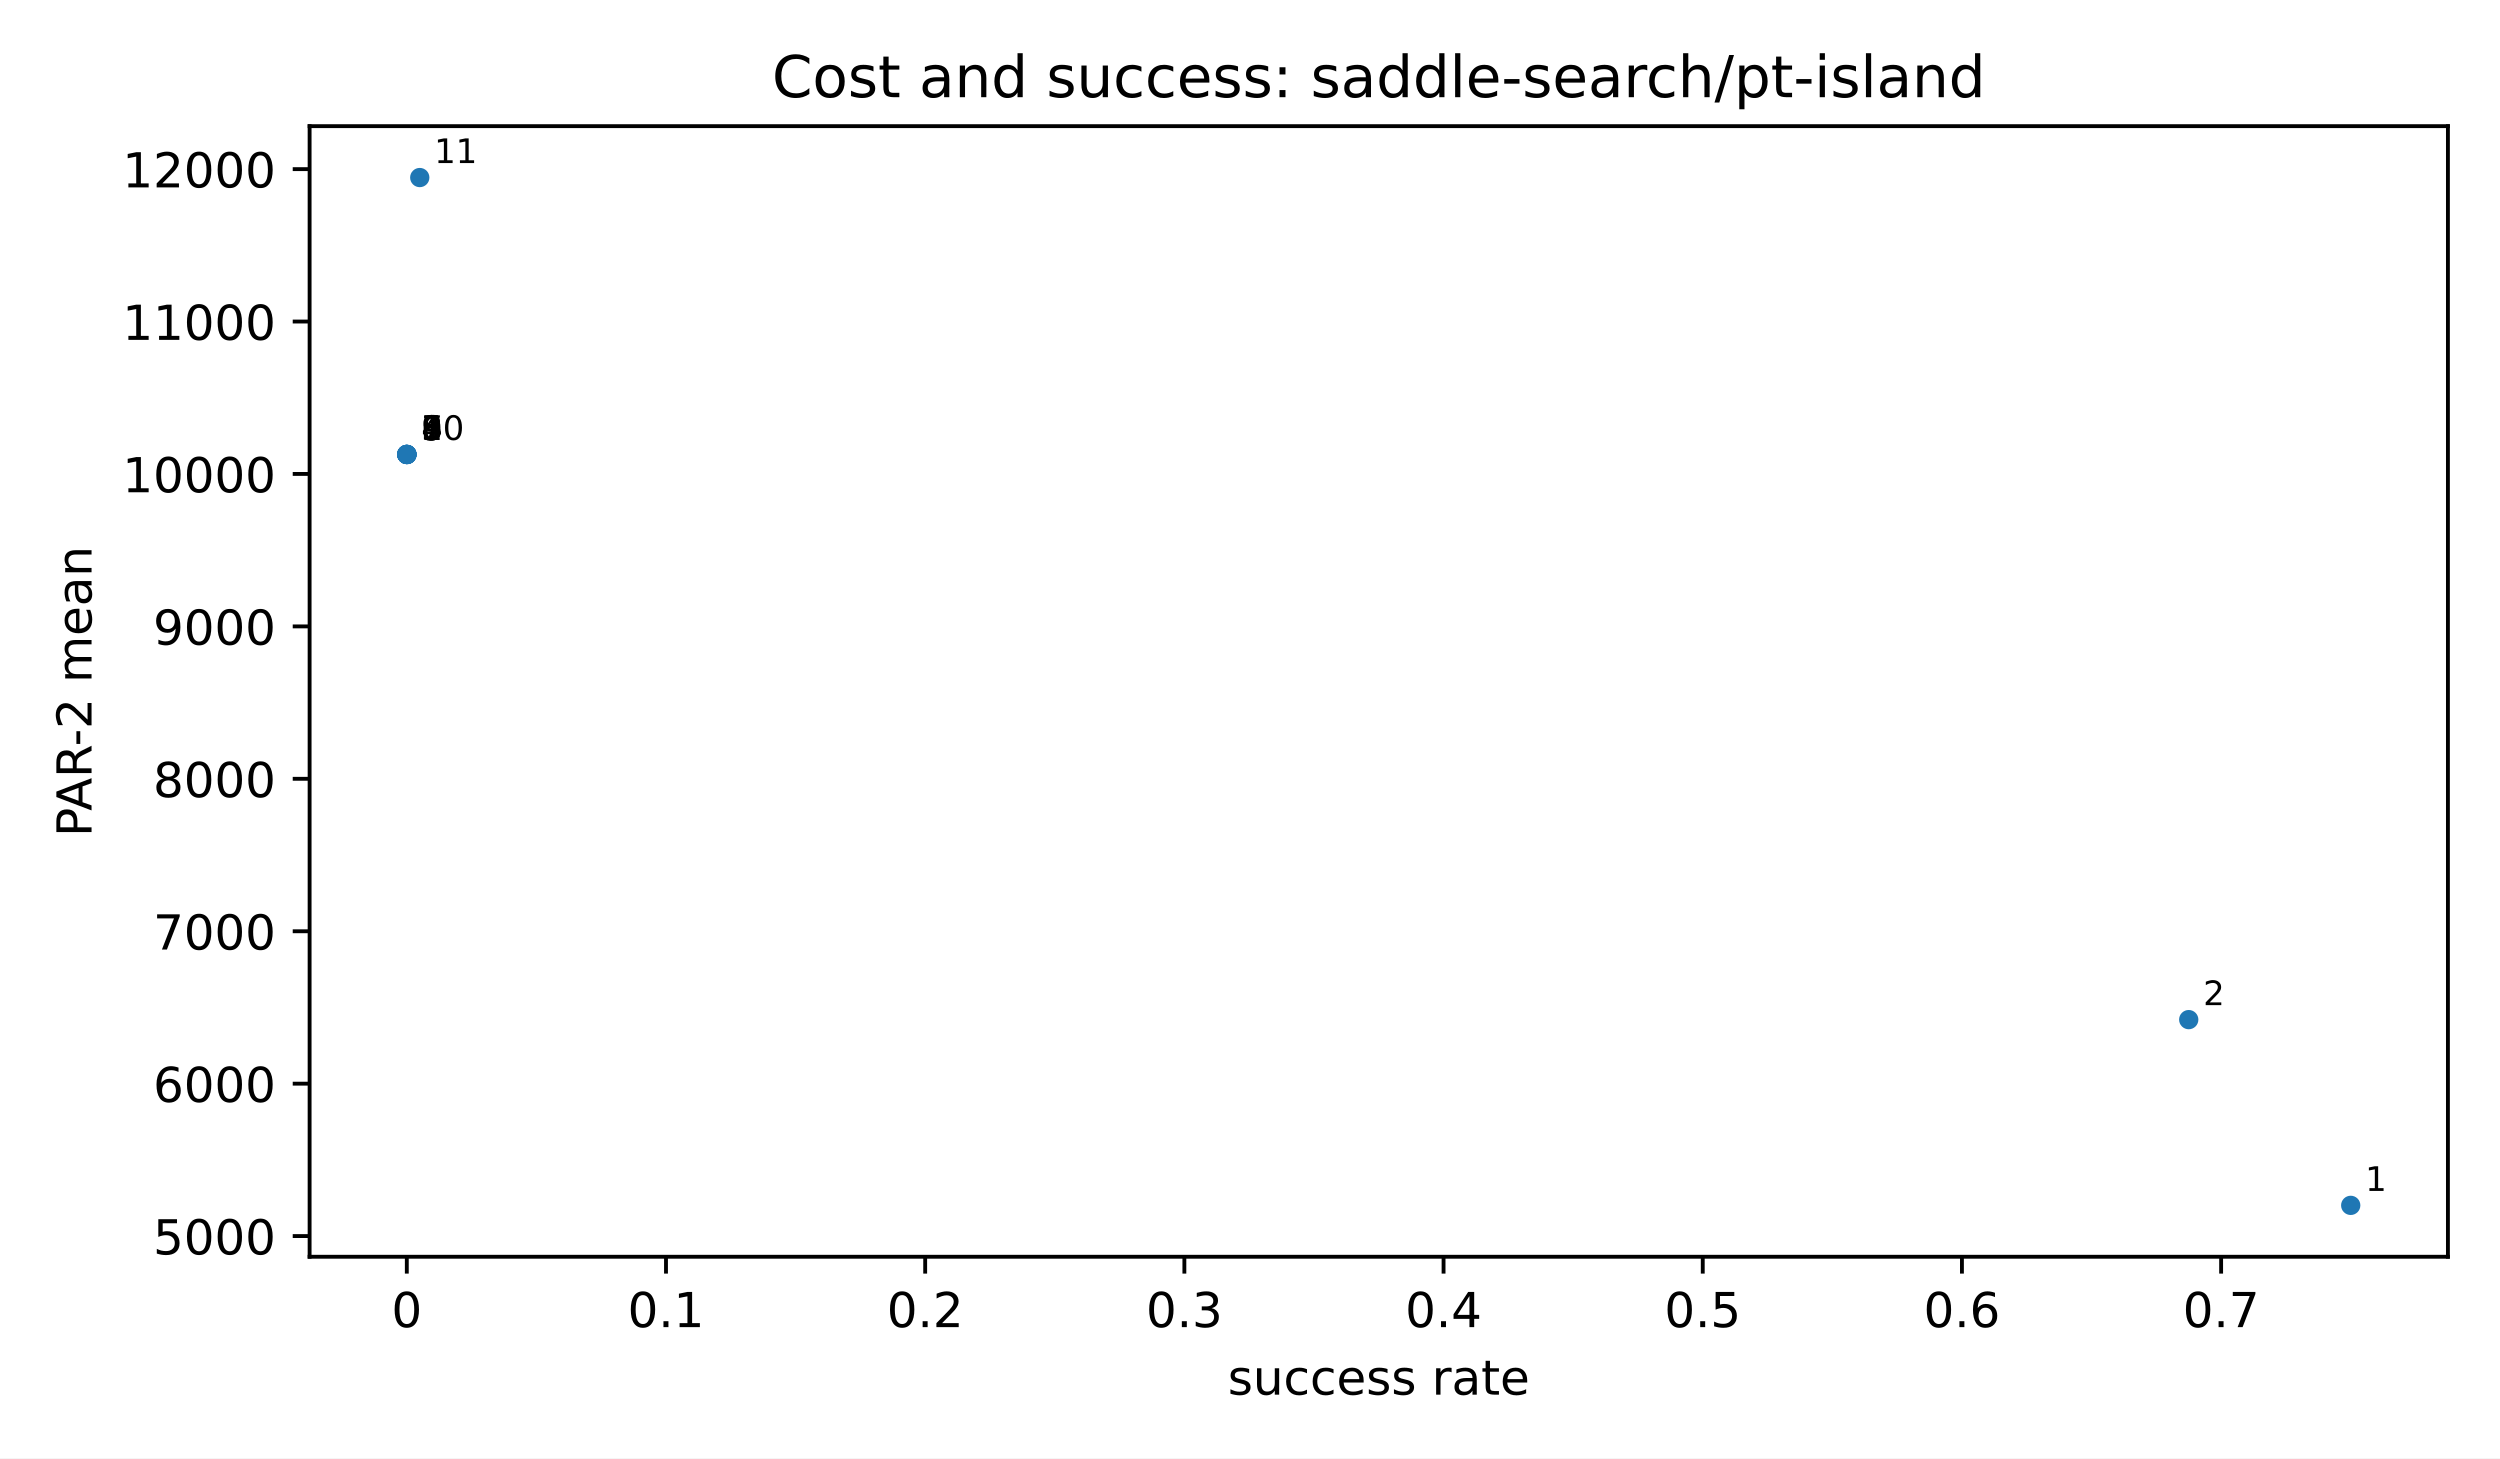
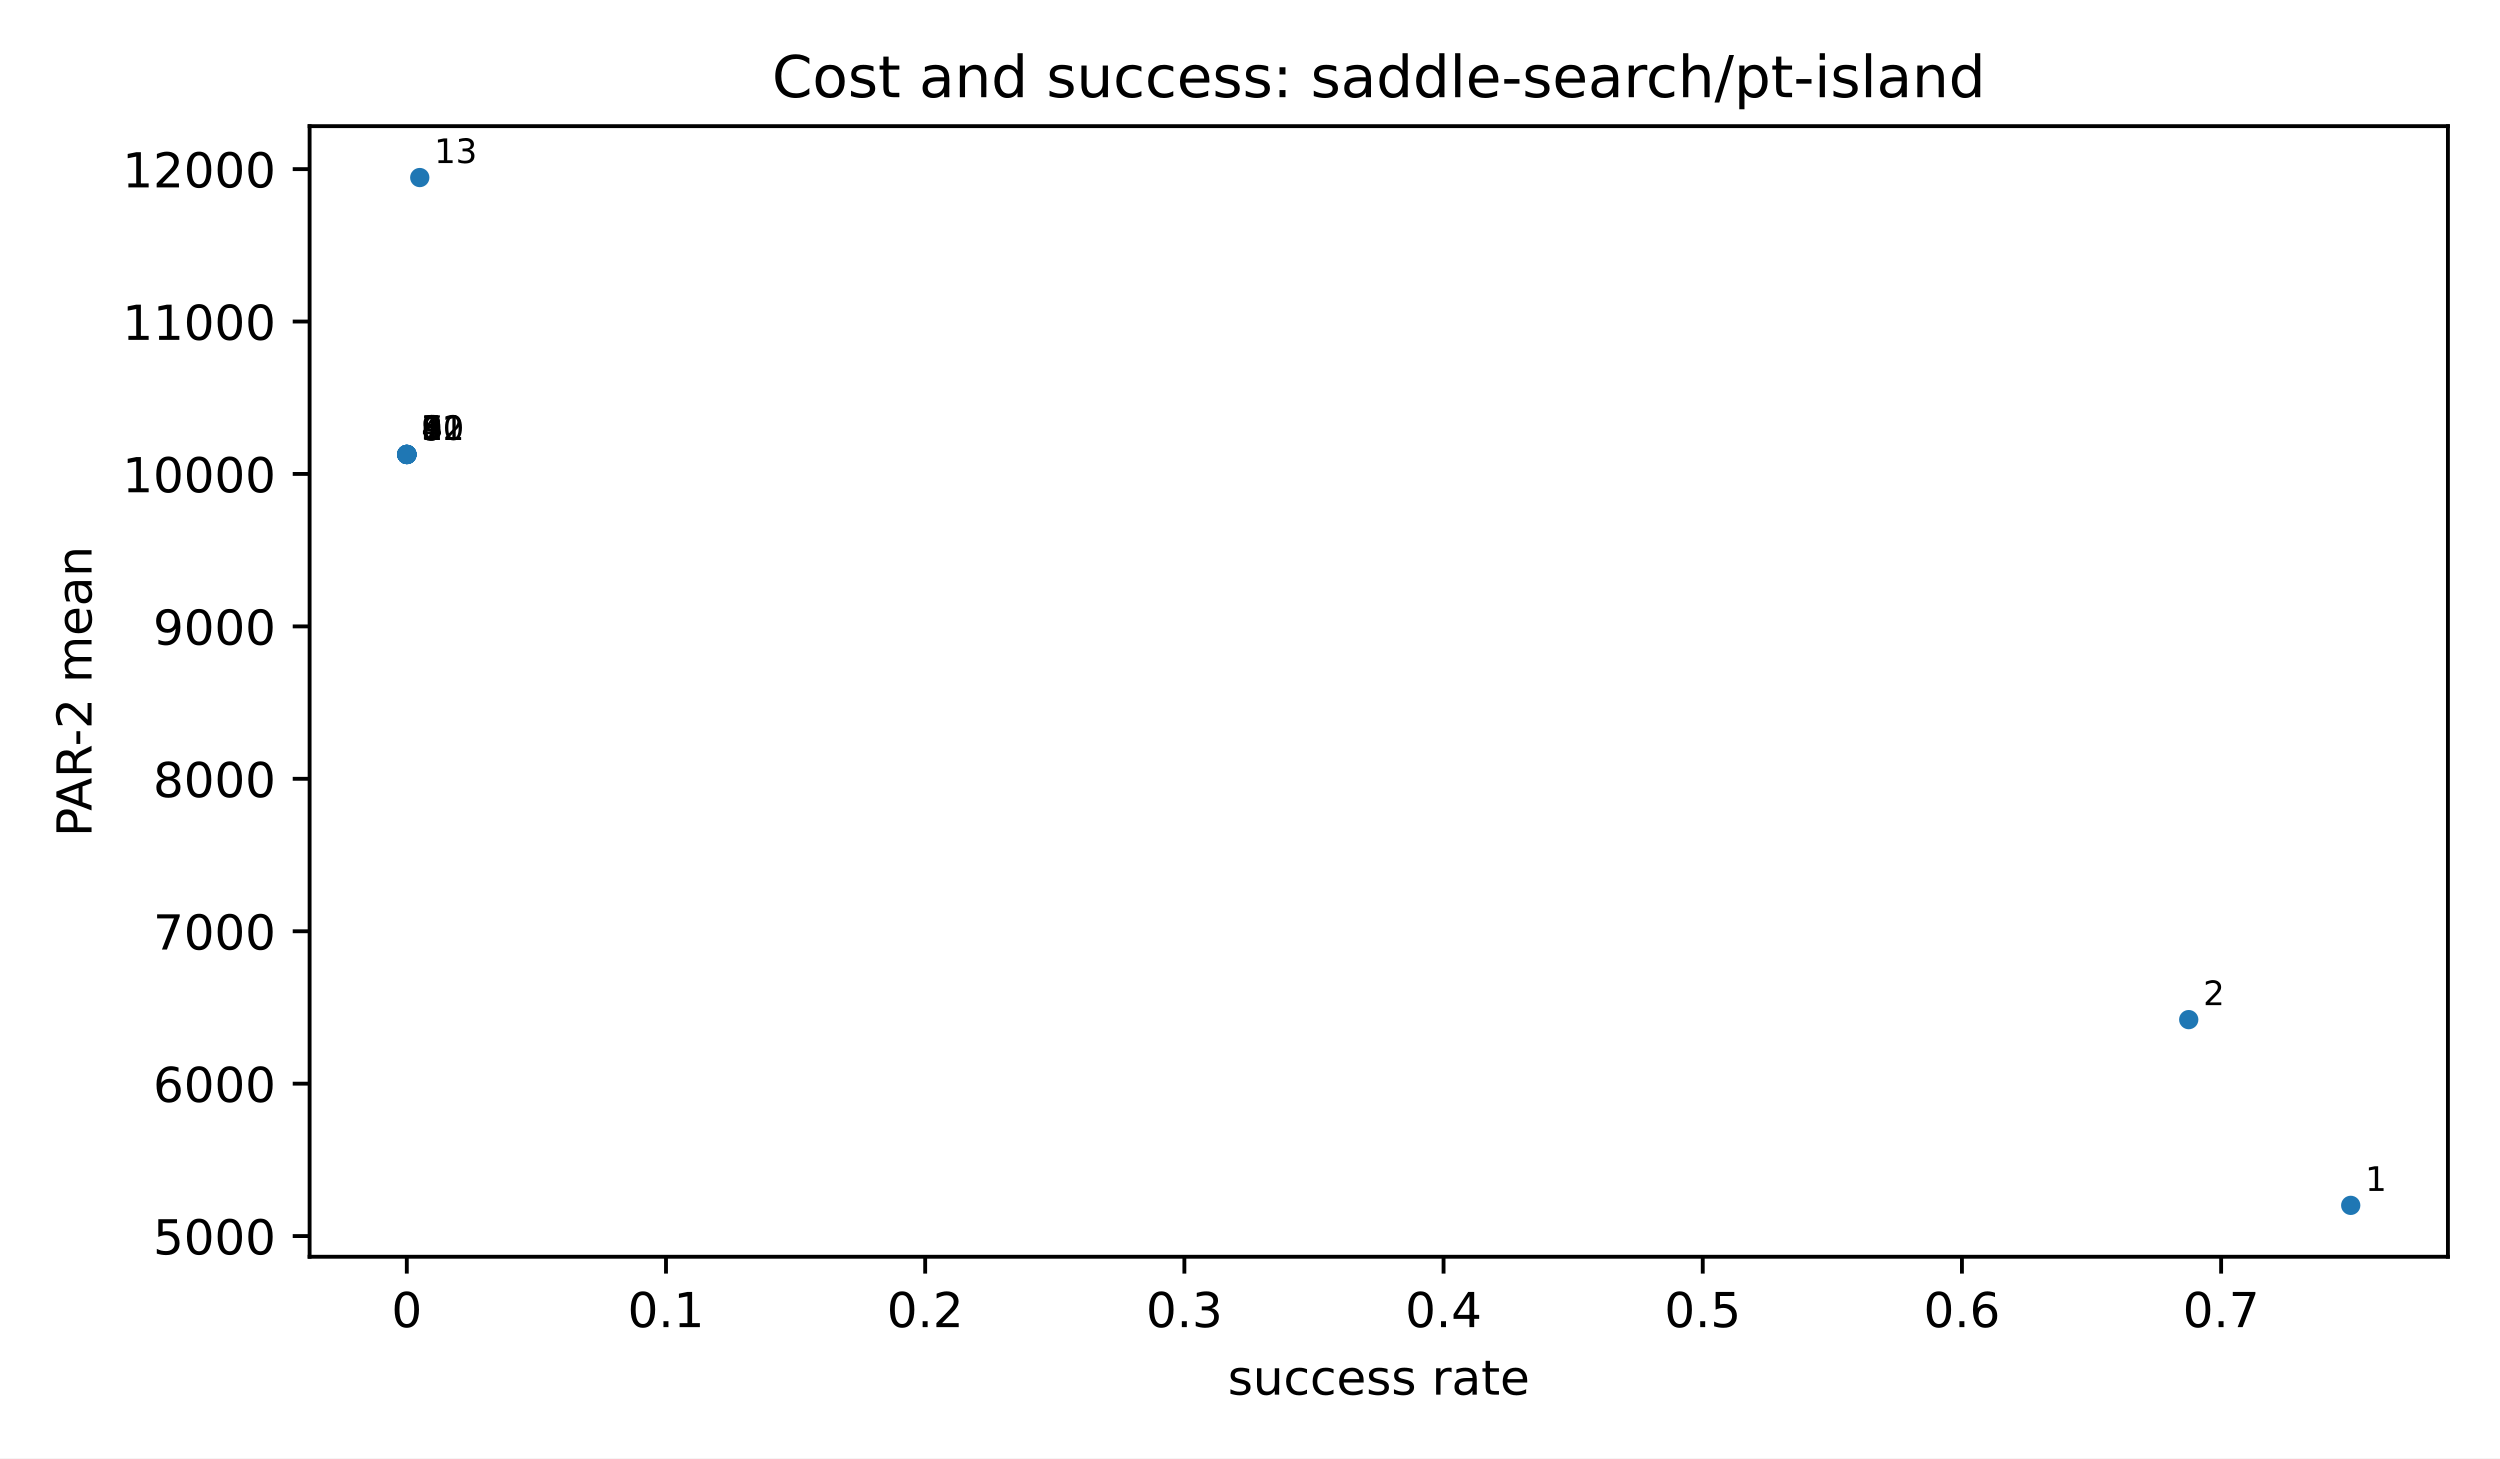
<svg xmlns="http://www.w3.org/2000/svg" xmlns:xlink="http://www.w3.org/1999/xlink" width="518.4pt" height="302.4pt" viewBox="0 0 518.4 302.4" version="1.1">
  <defs>
    <style type="text/css">*{stroke-linejoin: round; stroke-linecap: butt}</style>
  </defs>
  <g id="figure_1">
    <g id="patch_1">
      <path d="M 0 302.4  L 518.4 302.4  L 518.4 0  L 0 0  z " style="fill: #ffffff" />
    </g>
    <g id="axes_1">
      <g id="patch_2">
        <path d="M 64.2 260.6  L 507.6 260.6  L 507.6 26.16  L 64.2 26.16  z " style="fill: #ffffff" />
      </g>
      <g id="PathCollection_1">
        <defs>
          <path id="m2d8934182f" d="M 0 2  C 0.53 2 1.039 1.789 1.414 1.414  C 1.789 1.039 2 0.53 2 0  C 2 -0.53 1.789 -1.039 1.414 -1.414  C 1.039 -1.789 0.53 -2 0 -2  C -0.53 -2 -1.039 -1.789 -1.414 -1.414  C -1.789 -1.039 -2 -0.53 -2 0  C -2 0.53 -1.789 1.039 -1.414 1.414  C -1.039 1.789 -0.53 2 0 2  z " />
        </defs>
        <g clip-path="url(#p3300185fd4)">
          <use xlink:href="#m2d8934182f" x="487.445" y="249.944" style="fill: #1f77b4" />
          <use xlink:href="#m2d8934182f" x="453.855" y="211.43" style="fill: #1f77b4" />
          <use xlink:href="#m2d8934182f" x="84.408" y="94.265" style="fill: #1f77b4" />
          <use xlink:href="#m2d8934182f" x="84.355" y="94.235" style="fill: #1f77b4" />
          <use xlink:href="#m2d8934182f" x="84.355" y="94.235" style="fill: #1f77b4" />
          <use xlink:href="#m2d8934182f" x="84.355" y="94.235" style="fill: #1f77b4" />
          <use xlink:href="#m2d8934182f" x="84.355" y="94.235" style="fill: #1f77b4" />
          <use xlink:href="#m2d8934182f" x="84.355" y="94.235" style="fill: #1f77b4" />
          <use xlink:href="#m2d8934182f" x="84.355" y="94.235" style="fill: #1f77b4" />
          <use xlink:href="#m2d8934182f" x="84.355" y="94.235" style="fill: #1f77b4" />
+           <use xlink:href="#m2d8934182f" x="84.355" y="94.235" style="fill: #1f77b4" />
+           <use xlink:href="#m2d8934182f" x="84.355" y="94.235" style="fill: #1f77b4" />
          <use xlink:href="#m2d8934182f" x="87.042" y="36.816" style="fill: #1f77b4" />
        </g>
      </g>
      <g id="matplotlib.axis_1">
        <g id="xtick_1">
          <g id="line2d_1">
            <defs>
              <path id="m8ea4d47d77" d="M 0 0  L 0 3.5  " style="stroke: #000000; stroke-width: 0.8" />
            </defs>
            <g>
              <use xlink:href="#m8ea4d47d77" x="84.355" y="260.6" style="stroke: #000000; stroke-width: 0.8" />
            </g>
          </g>
          <g id="text_1">
            <text style="font-size: 10px; font-family: 'DejaVu Sans', 'Bitstream Vera Sans', 'Computer Modern Sans Serif', 'Lucida Grande', 'Verdana', 'Geneva', 'Lucid', 'Arial', 'Helvetica', 'Avant Garde', sans-serif; text-anchor: middle" x="84.355" y="275.198" transform="rotate(-0 84.35455 275.1977)">0</text>
          </g>
        </g>
        <g id="xtick_2">
          <g id="line2d_2">
            <g>
              <use xlink:href="#m8ea4d47d77" x="138.1" y="260.6" style="stroke: #000000; stroke-width: 0.8" />
            </g>
          </g>
          <g id="text_2">
            <text style="font-size: 10px; font-family: 'DejaVu Sans', 'Bitstream Vera Sans', 'Computer Modern Sans Serif', 'Lucida Grande', 'Verdana', 'Geneva', 'Lucid', 'Arial', 'Helvetica', 'Avant Garde', sans-serif; text-anchor: middle" x="138.1" y="275.198" transform="rotate(-0 138.1 275.1977)">0.1</text>
          </g>
        </g>
        <g id="xtick_3">
          <g id="line2d_3">
            <g>
              <use xlink:href="#m8ea4d47d77" x="191.845" y="260.6" style="stroke: #000000; stroke-width: 0.8" />
            </g>
          </g>
          <g id="text_3">
            <text style="font-size: 10px; font-family: 'DejaVu Sans', 'Bitstream Vera Sans', 'Computer Modern Sans Serif', 'Lucida Grande', 'Verdana', 'Geneva', 'Lucid', 'Arial', 'Helvetica', 'Avant Garde', sans-serif; text-anchor: middle" x="191.845" y="275.198" transform="rotate(-0 191.8455 275.1977)">0.2</text>
          </g>
        </g>
        <g id="xtick_4">
          <g id="line2d_4">
            <g>
              <use xlink:href="#m8ea4d47d77" x="245.591" y="260.6" style="stroke: #000000; stroke-width: 0.8" />
            </g>
          </g>
          <g id="text_4">
            <text style="font-size: 10px; font-family: 'DejaVu Sans', 'Bitstream Vera Sans', 'Computer Modern Sans Serif', 'Lucida Grande', 'Verdana', 'Geneva', 'Lucid', 'Arial', 'Helvetica', 'Avant Garde', sans-serif; text-anchor: middle" x="245.591" y="275.198" transform="rotate(-0 245.5909 275.1977)">0.3</text>
          </g>
        </g>
        <g id="xtick_5">
          <g id="line2d_5">
            <g>
              <use xlink:href="#m8ea4d47d77" x="299.336" y="260.6" style="stroke: #000000; stroke-width: 0.8" />
            </g>
          </g>
          <g id="text_5">
            <text style="font-size: 10px; font-family: 'DejaVu Sans', 'Bitstream Vera Sans', 'Computer Modern Sans Serif', 'Lucida Grande', 'Verdana', 'Geneva', 'Lucid', 'Arial', 'Helvetica', 'Avant Garde', sans-serif; text-anchor: middle" x="299.336" y="275.198" transform="rotate(-0 299.3364 275.1977)">0.4</text>
          </g>
        </g>
        <g id="xtick_6">
          <g id="line2d_6">
            <g>
              <use xlink:href="#m8ea4d47d77" x="353.082" y="260.6" style="stroke: #000000; stroke-width: 0.8" />
            </g>
          </g>
          <g id="text_6">
            <text style="font-size: 10px; font-family: 'DejaVu Sans', 'Bitstream Vera Sans', 'Computer Modern Sans Serif', 'Lucida Grande', 'Verdana', 'Geneva', 'Lucid', 'Arial', 'Helvetica', 'Avant Garde', sans-serif; text-anchor: middle" x="353.082" y="275.198" transform="rotate(-0 353.0818 275.1977)">0.5</text>
          </g>
        </g>
        <g id="xtick_7">
          <g id="line2d_7">
            <g>
              <use xlink:href="#m8ea4d47d77" x="406.827" y="260.6" style="stroke: #000000; stroke-width: 0.8" />
            </g>
          </g>
          <g id="text_7">
            <text style="font-size: 10px; font-family: 'DejaVu Sans', 'Bitstream Vera Sans', 'Computer Modern Sans Serif', 'Lucida Grande', 'Verdana', 'Geneva', 'Lucid', 'Arial', 'Helvetica', 'Avant Garde', sans-serif; text-anchor: middle" x="406.827" y="275.198" transform="rotate(-0 406.8273 275.1977)">0.6</text>
          </g>
        </g>
        <g id="xtick_8">
          <g id="line2d_8">
            <g>
              <use xlink:href="#m8ea4d47d77" x="460.573" y="260.6" style="stroke: #000000; stroke-width: 0.8" />
            </g>
          </g>
          <g id="text_8">
            <text style="font-size: 10px; font-family: 'DejaVu Sans', 'Bitstream Vera Sans', 'Computer Modern Sans Serif', 'Lucida Grande', 'Verdana', 'Geneva', 'Lucid', 'Arial', 'Helvetica', 'Avant Garde', sans-serif; text-anchor: middle" x="460.573" y="275.198" transform="rotate(-0 460.5727 275.1977)">0.7</text>
          </g>
        </g>
        <g id="text_9">
          <text style="font-size: 10px; font-family: 'DejaVu Sans', 'Bitstream Vera Sans', 'Computer Modern Sans Serif', 'Lucida Grande', 'Verdana', 'Geneva', 'Lucid', 'Arial', 'Helvetica', 'Avant Garde', sans-serif; text-anchor: middle" x="285.9" y="289.198" transform="rotate(-0 285.9 289.1977)">success rate</text>
        </g>
      </g>
      <g id="matplotlib.axis_2">
        <g id="ytick_1">
          <g id="line2d_9">
            <defs>
              <path id="md659df78fa" d="M 0 0  L -3.5 0  " style="stroke: #000000; stroke-width: 0.8" />
            </defs>
            <g>
              <use xlink:href="#md659df78fa" x="64.2" y="256.316" style="stroke: #000000; stroke-width: 0.8" />
            </g>
          </g>
          <g id="text_10">
            <text style="font-size: 10px; font-family: 'DejaVu Sans', 'Bitstream Vera Sans', 'Computer Modern Sans Serif', 'Lucida Grande', 'Verdana', 'Geneva', 'Lucid', 'Arial', 'Helvetica', 'Avant Garde', sans-serif; text-anchor: end" x="57.2" y="260.115" transform="rotate(-0 57.2 260.1153)">5000</text>
          </g>
        </g>
        <g id="ytick_2">
          <g id="line2d_10">
            <g>
              <use xlink:href="#md659df78fa" x="64.2" y="224.709" style="stroke: #000000; stroke-width: 0.8" />
            </g>
          </g>
          <g id="text_11">
            <text style="font-size: 10px; font-family: 'DejaVu Sans', 'Bitstream Vera Sans', 'Computer Modern Sans Serif', 'Lucida Grande', 'Verdana', 'Geneva', 'Lucid', 'Arial', 'Helvetica', 'Avant Garde', sans-serif; text-anchor: end" x="57.2" y="228.508" transform="rotate(-0 57.2 228.5081)">6000</text>
          </g>
        </g>
        <g id="ytick_3">
          <g id="line2d_11">
            <g>
              <use xlink:href="#md659df78fa" x="64.2" y="193.102" style="stroke: #000000; stroke-width: 0.8" />
            </g>
          </g>
          <g id="text_12">
            <text style="font-size: 10px; font-family: 'DejaVu Sans', 'Bitstream Vera Sans', 'Computer Modern Sans Serif', 'Lucida Grande', 'Verdana', 'Geneva', 'Lucid', 'Arial', 'Helvetica', 'Avant Garde', sans-serif; text-anchor: end" x="57.2" y="196.901" transform="rotate(-0 57.2 196.9009)">7000</text>
          </g>
        </g>
        <g id="ytick_4">
          <g id="line2d_12">
            <g>
              <use xlink:href="#md659df78fa" x="64.2" y="161.495" style="stroke: #000000; stroke-width: 0.8" />
            </g>
          </g>
          <g id="text_13">
            <text style="font-size: 10px; font-family: 'DejaVu Sans', 'Bitstream Vera Sans', 'Computer Modern Sans Serif', 'Lucida Grande', 'Verdana', 'Geneva', 'Lucid', 'Arial', 'Helvetica', 'Avant Garde', sans-serif; text-anchor: end" x="57.2" y="165.294" transform="rotate(-0 57.2 165.2937)">8000</text>
          </g>
        </g>
        <g id="ytick_5">
          <g id="line2d_13">
            <g>
              <use xlink:href="#md659df78fa" x="64.2" y="129.888" style="stroke: #000000; stroke-width: 0.8" />
            </g>
          </g>
          <g id="text_14">
            <text style="font-size: 10px; font-family: 'DejaVu Sans', 'Bitstream Vera Sans', 'Computer Modern Sans Serif', 'Lucida Grande', 'Verdana', 'Geneva', 'Lucid', 'Arial', 'Helvetica', 'Avant Garde', sans-serif; text-anchor: end" x="57.2" y="133.687" transform="rotate(-0 57.2 133.6865)">9000</text>
          </g>
        </g>
        <g id="ytick_6">
          <g id="line2d_14">
            <g>
              <use xlink:href="#md659df78fa" x="64.2" y="98.28" style="stroke: #000000; stroke-width: 0.8" />
            </g>
          </g>
          <g id="text_15">
            <text style="font-size: 10px; font-family: 'DejaVu Sans', 'Bitstream Vera Sans', 'Computer Modern Sans Serif', 'Lucida Grande', 'Verdana', 'Geneva', 'Lucid', 'Arial', 'Helvetica', 'Avant Garde', sans-serif; text-anchor: end" x="57.2" y="102.079" transform="rotate(-0 57.2 102.0793)">10000</text>
          </g>
        </g>
        <g id="ytick_7">
          <g id="line2d_15">
            <g>
              <use xlink:href="#md659df78fa" x="64.2" y="66.673" style="stroke: #000000; stroke-width: 0.8" />
            </g>
          </g>
          <g id="text_16">
            <text style="font-size: 10px; font-family: 'DejaVu Sans', 'Bitstream Vera Sans', 'Computer Modern Sans Serif', 'Lucida Grande', 'Verdana', 'Geneva', 'Lucid', 'Arial', 'Helvetica', 'Avant Garde', sans-serif; text-anchor: end" x="57.2" y="70.472" transform="rotate(-0 57.2 70.47213)">11000</text>
          </g>
        </g>
        <g id="ytick_8">
          <g id="line2d_16">
            <g>
              <use xlink:href="#md659df78fa" x="64.2" y="35.066" style="stroke: #000000; stroke-width: 0.8" />
            </g>
          </g>
          <g id="text_17">
            <text style="font-size: 10px; font-family: 'DejaVu Sans', 'Bitstream Vera Sans', 'Computer Modern Sans Serif', 'Lucida Grande', 'Verdana', 'Geneva', 'Lucid', 'Arial', 'Helvetica', 'Avant Garde', sans-serif; text-anchor: end" x="57.2" y="38.865" transform="rotate(-0 57.2 38.86494)">12000</text>
          </g>
        </g>
        <g id="text_18">
          <text style="font-size: 10px; font-family: 'DejaVu Sans', 'Bitstream Vera Sans', 'Computer Modern Sans Serif', 'Lucida Grande', 'Verdana', 'Geneva', 'Lucid', 'Arial', 'Helvetica', 'Avant Garde', sans-serif; text-anchor: middle" x="18.985" y="143.38" transform="rotate(-90 18.98516 143.38)">PAR-2 mean</text>
        </g>
      </g>
      <g id="patch_3">
        <path d="M 64.2 260.6  L 64.2 26.16  " style="fill: none; stroke: #000000; stroke-width: 0.8; stroke-linejoin: miter; stroke-linecap: square" />
      </g>
      <g id="patch_4">
        <path d="M 507.6 260.6  L 507.6 26.16  " style="fill: none; stroke: #000000; stroke-width: 0.8; stroke-linejoin: miter; stroke-linecap: square" />
      </g>
      <g id="patch_5">
        <path d="M 64.2 260.6  L 507.6 260.6  " style="fill: none; stroke: #000000; stroke-width: 0.8; stroke-linejoin: miter; stroke-linecap: square" />
      </g>
      <g id="patch_6">
        <path d="M 64.2 26.16  L 507.6 26.16  " style="fill: none; stroke: #000000; stroke-width: 0.8; stroke-linejoin: miter; stroke-linecap: square" />
      </g>
      <g id="text_19">
        <text style="font-size: 7px; font-family: 'DejaVu Sans', 'Bitstream Vera Sans', 'Computer Modern Sans Serif', 'Lucida Grande', 'Verdana', 'Geneva', 'Lucid', 'Arial', 'Helvetica', 'Avant Garde', sans-serif; text-anchor: start" x="490.445" y="246.944" transform="rotate(-0 490.4455 246.9436)">1</text>
      </g>
      <g id="text_20">
        <text style="font-size: 7px; font-family: 'DejaVu Sans', 'Bitstream Vera Sans', 'Computer Modern Sans Serif', 'Lucida Grande', 'Verdana', 'Geneva', 'Lucid', 'Arial', 'Helvetica', 'Avant Garde', sans-serif; text-anchor: start" x="456.855" y="208.43" transform="rotate(-0 456.8545 208.4303)">2</text>
      </g>
      <g id="text_21">
        <text style="font-size: 7px; font-family: 'DejaVu Sans', 'Bitstream Vera Sans', 'Computer Modern Sans Serif', 'Lucida Grande', 'Verdana', 'Geneva', 'Lucid', 'Arial', 'Helvetica', 'Avant Garde', sans-serif; text-anchor: start" x="87.408" y="91.265" transform="rotate(-0 87.40829 91.26472)">3</text>
      </g>
      <g id="text_22">
        <text style="font-size: 7px; font-family: 'DejaVu Sans', 'Bitstream Vera Sans', 'Computer Modern Sans Serif', 'Lucida Grande', 'Verdana', 'Geneva', 'Lucid', 'Arial', 'Helvetica', 'Avant Garde', sans-serif; text-anchor: start" x="87.355" y="91.235" transform="rotate(-0 87.35455 91.23477)">4</text>
      </g>
      <g id="text_23">
        <text style="font-size: 7px; font-family: 'DejaVu Sans', 'Bitstream Vera Sans', 'Computer Modern Sans Serif', 'Lucida Grande', 'Verdana', 'Geneva', 'Lucid', 'Arial', 'Helvetica', 'Avant Garde', sans-serif; text-anchor: start" x="87.355" y="91.235" transform="rotate(-0 87.35455 91.23477)">5</text>
      </g>
      <g id="text_24">
        <text style="font-size: 7px; font-family: 'DejaVu Sans', 'Bitstream Vera Sans', 'Computer Modern Sans Serif', 'Lucida Grande', 'Verdana', 'Geneva', 'Lucid', 'Arial', 'Helvetica', 'Avant Garde', sans-serif; text-anchor: start" x="87.355" y="91.235" transform="rotate(-0 87.35455 91.23477)">6</text>
      </g>
      <g id="text_25">
        <text style="font-size: 7px; font-family: 'DejaVu Sans', 'Bitstream Vera Sans', 'Computer Modern Sans Serif', 'Lucida Grande', 'Verdana', 'Geneva', 'Lucid', 'Arial', 'Helvetica', 'Avant Garde', sans-serif; text-anchor: start" x="87.355" y="91.235" transform="rotate(-0 87.35455 91.23477)">7</text>
      </g>
      <g id="text_26">
        <text style="font-size: 7px; font-family: 'DejaVu Sans', 'Bitstream Vera Sans', 'Computer Modern Sans Serif', 'Lucida Grande', 'Verdana', 'Geneva', 'Lucid', 'Arial', 'Helvetica', 'Avant Garde', sans-serif; text-anchor: start" x="87.355" y="91.235" transform="rotate(-0 87.35455 91.23477)">8</text>
      </g>
      <g id="text_27">
        <text style="font-size: 7px; font-family: 'DejaVu Sans', 'Bitstream Vera Sans', 'Computer Modern Sans Serif', 'Lucida Grande', 'Verdana', 'Geneva', 'Lucid', 'Arial', 'Helvetica', 'Avant Garde', sans-serif; text-anchor: start" x="87.355" y="91.235" transform="rotate(-0 87.35455 91.23477)">9</text>
      </g>
      <g id="text_28">
        <text style="font-size: 7px; font-family: 'DejaVu Sans', 'Bitstream Vera Sans', 'Computer Modern Sans Serif', 'Lucida Grande', 'Verdana', 'Geneva', 'Lucid', 'Arial', 'Helvetica', 'Avant Garde', sans-serif; text-anchor: start" x="87.355" y="91.235" transform="rotate(-0 87.35455 91.23477)">10</text>
      </g>
      <g id="text_29">
-         <text style="font-size: 7px; font-family: 'DejaVu Sans', 'Bitstream Vera Sans', 'Computer Modern Sans Serif', 'Lucida Grande', 'Verdana', 'Geneva', 'Lucid', 'Arial', 'Helvetica', 'Avant Garde', sans-serif; text-anchor: start" x="90.042" y="33.816" transform="rotate(-0 90.04182 33.81636)">11</text>
+         <text style="font-size: 7px; font-family: 'DejaVu Sans', 'Bitstream Vera Sans', 'Computer Modern Sans Serif', 'Lucida Grande', 'Verdana', 'Geneva', 'Lucid', 'Arial', 'Helvetica', 'Avant Garde', sans-serif; text-anchor: start" x="87.355" y="91.235" transform="rotate(-0 87.35455 91.23477)">11</text>
      </g>
      <g id="text_30">
+         <text style="font-size: 7px; font-family: 'DejaVu Sans', 'Bitstream Vera Sans', 'Computer Modern Sans Serif', 'Lucida Grande', 'Verdana', 'Geneva', 'Lucid', 'Arial', 'Helvetica', 'Avant Garde', sans-serif; text-anchor: start" x="87.355" y="91.235" transform="rotate(-0 87.35455 91.23477)">12</text>
+       </g>
+       <g id="text_31">
+         <text style="font-size: 7px; font-family: 'DejaVu Sans', 'Bitstream Vera Sans', 'Computer Modern Sans Serif', 'Lucida Grande', 'Verdana', 'Geneva', 'Lucid', 'Arial', 'Helvetica', 'Avant Garde', sans-serif; text-anchor: start" x="90.042" y="33.816" transform="rotate(-0 90.04182 33.81636)">13</text>
+       </g>
+       <g id="text_32">
        <text style="font-size: 12px; font-family: 'DejaVu Sans', 'Bitstream Vera Sans', 'Computer Modern Sans Serif', 'Lucida Grande', 'Verdana', 'Geneva', 'Lucid', 'Arial', 'Helvetica', 'Avant Garde', sans-serif; text-anchor: middle" x="285.9" y="20.16" transform="rotate(-0 285.9 20.16)">Cost and success: saddle-search/pt-island</text>
      </g>
    </g>
  </g>
  <defs>
    <clipPath id="p3300185fd4">
      <rect x="64.2" y="26.16" width="443.4" height="234.44" />
    </clipPath>
  </defs>
</svg>
